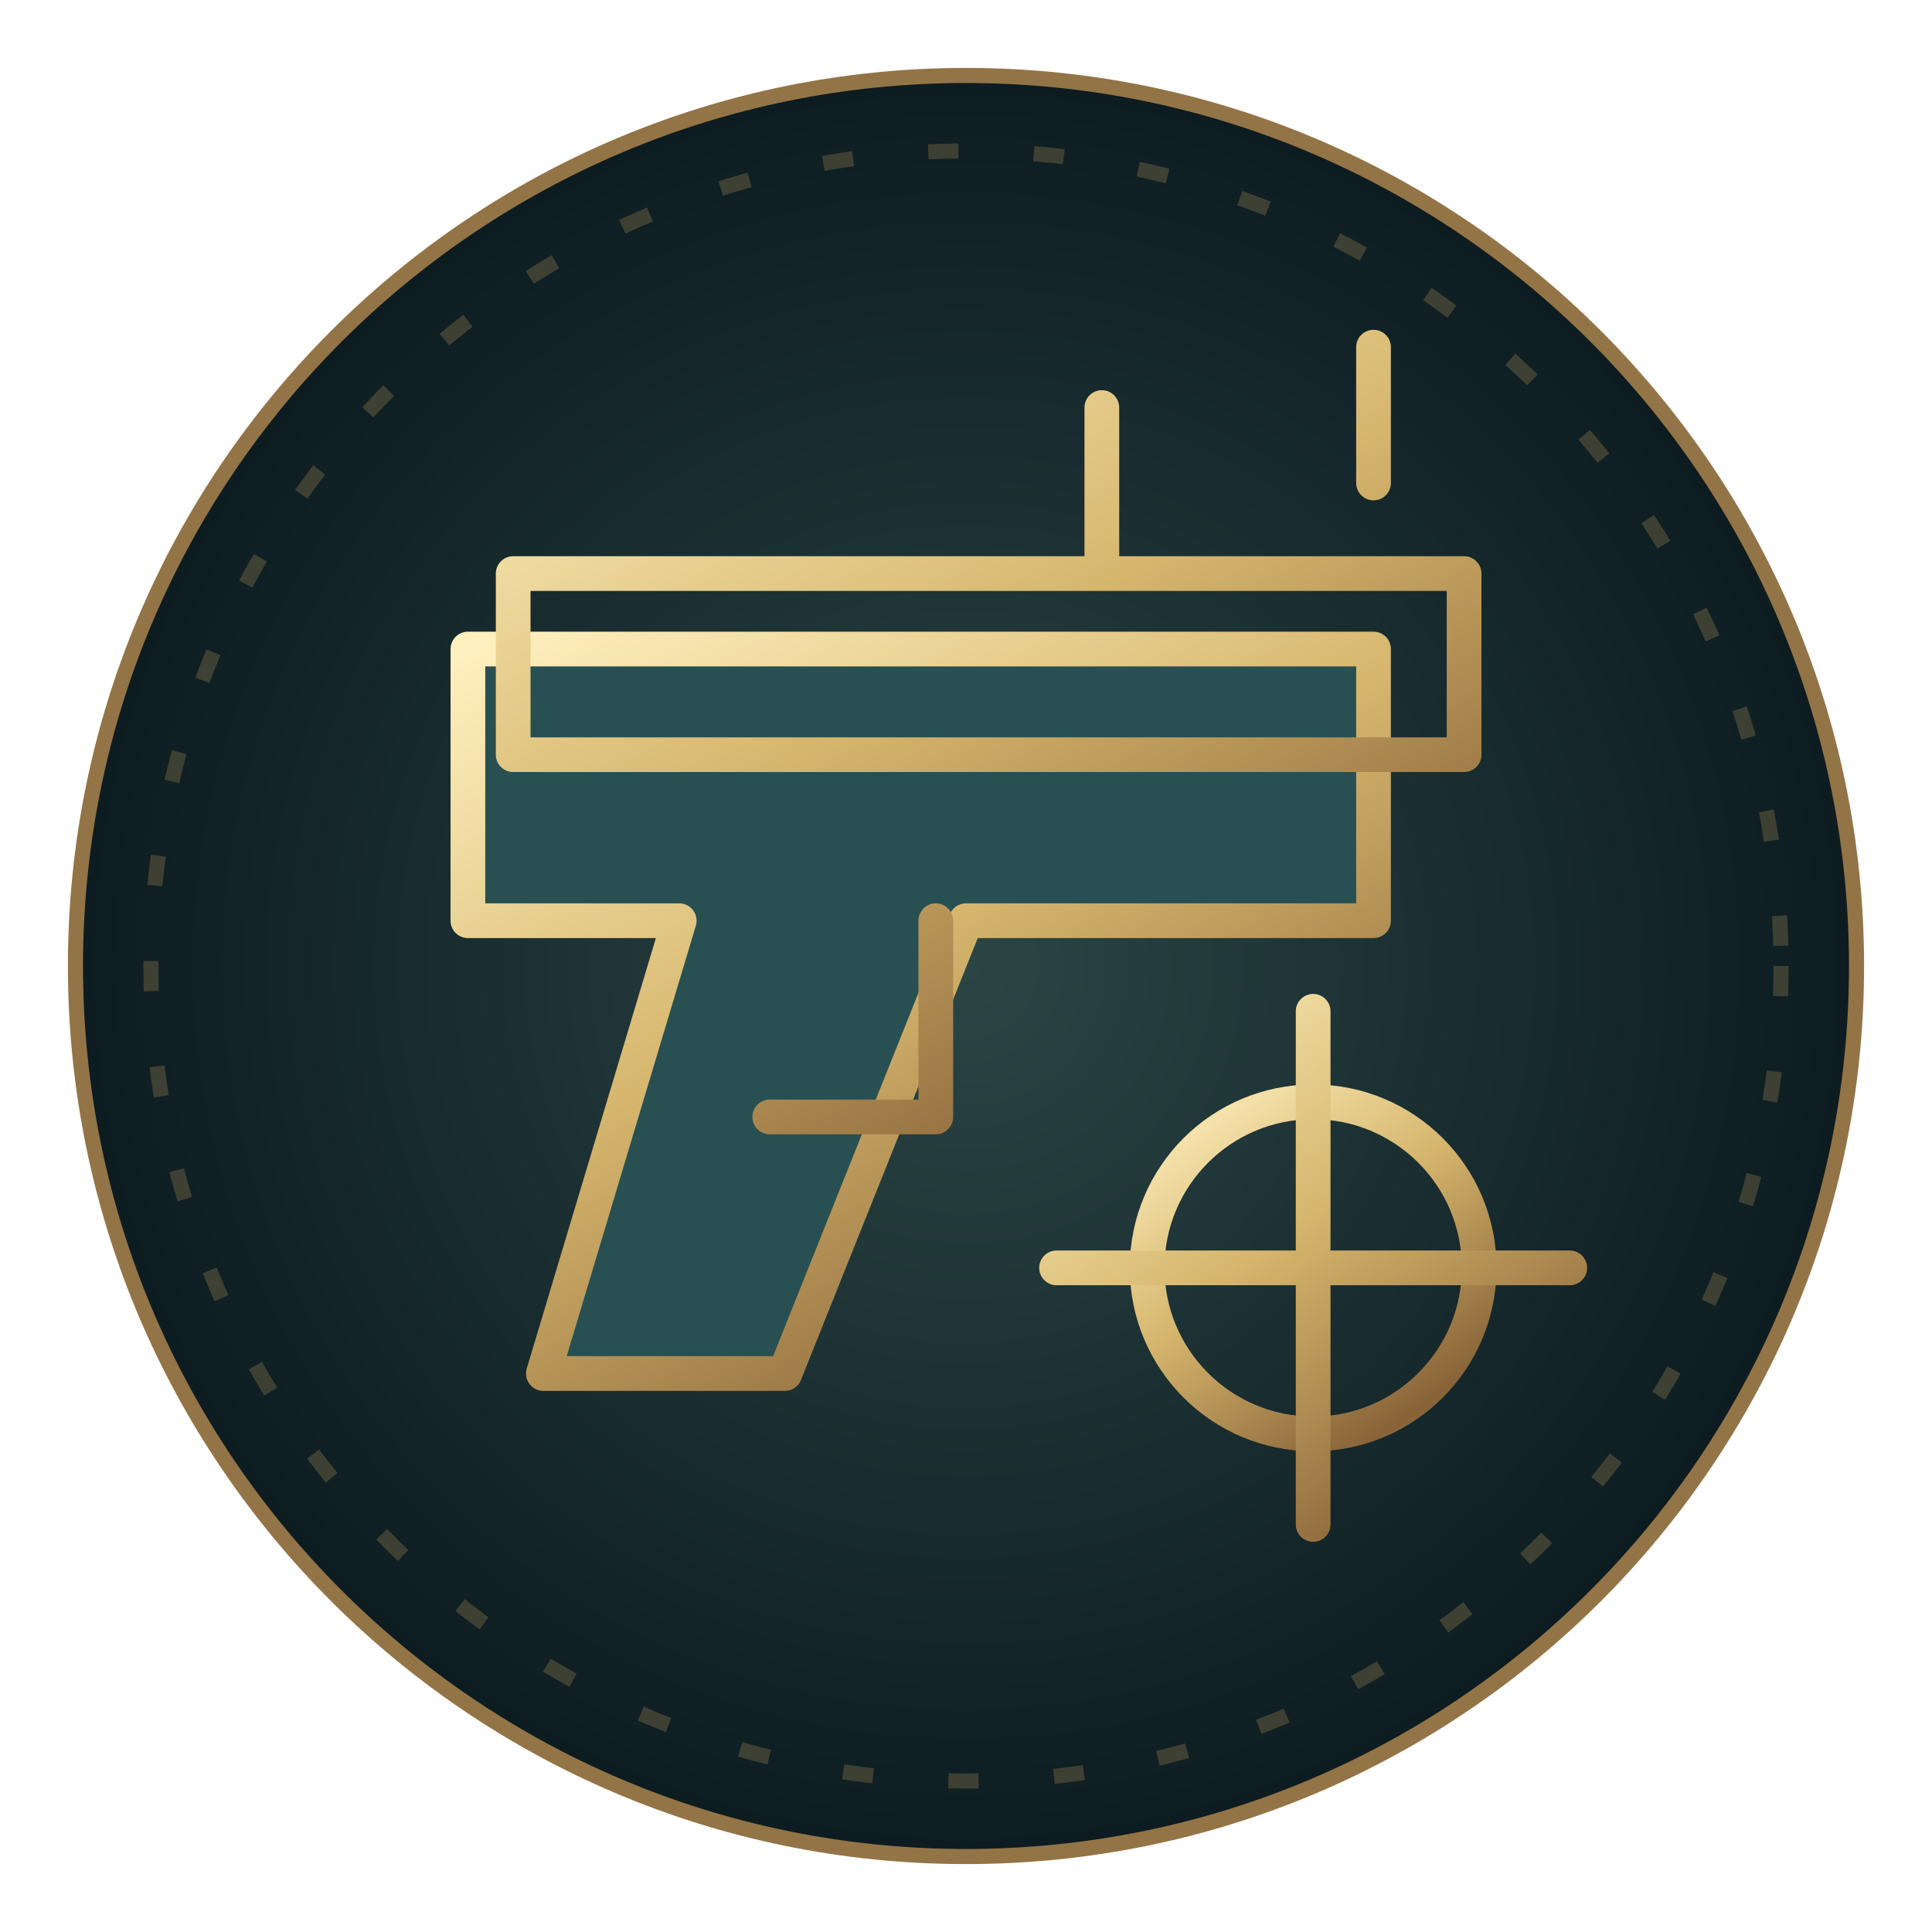
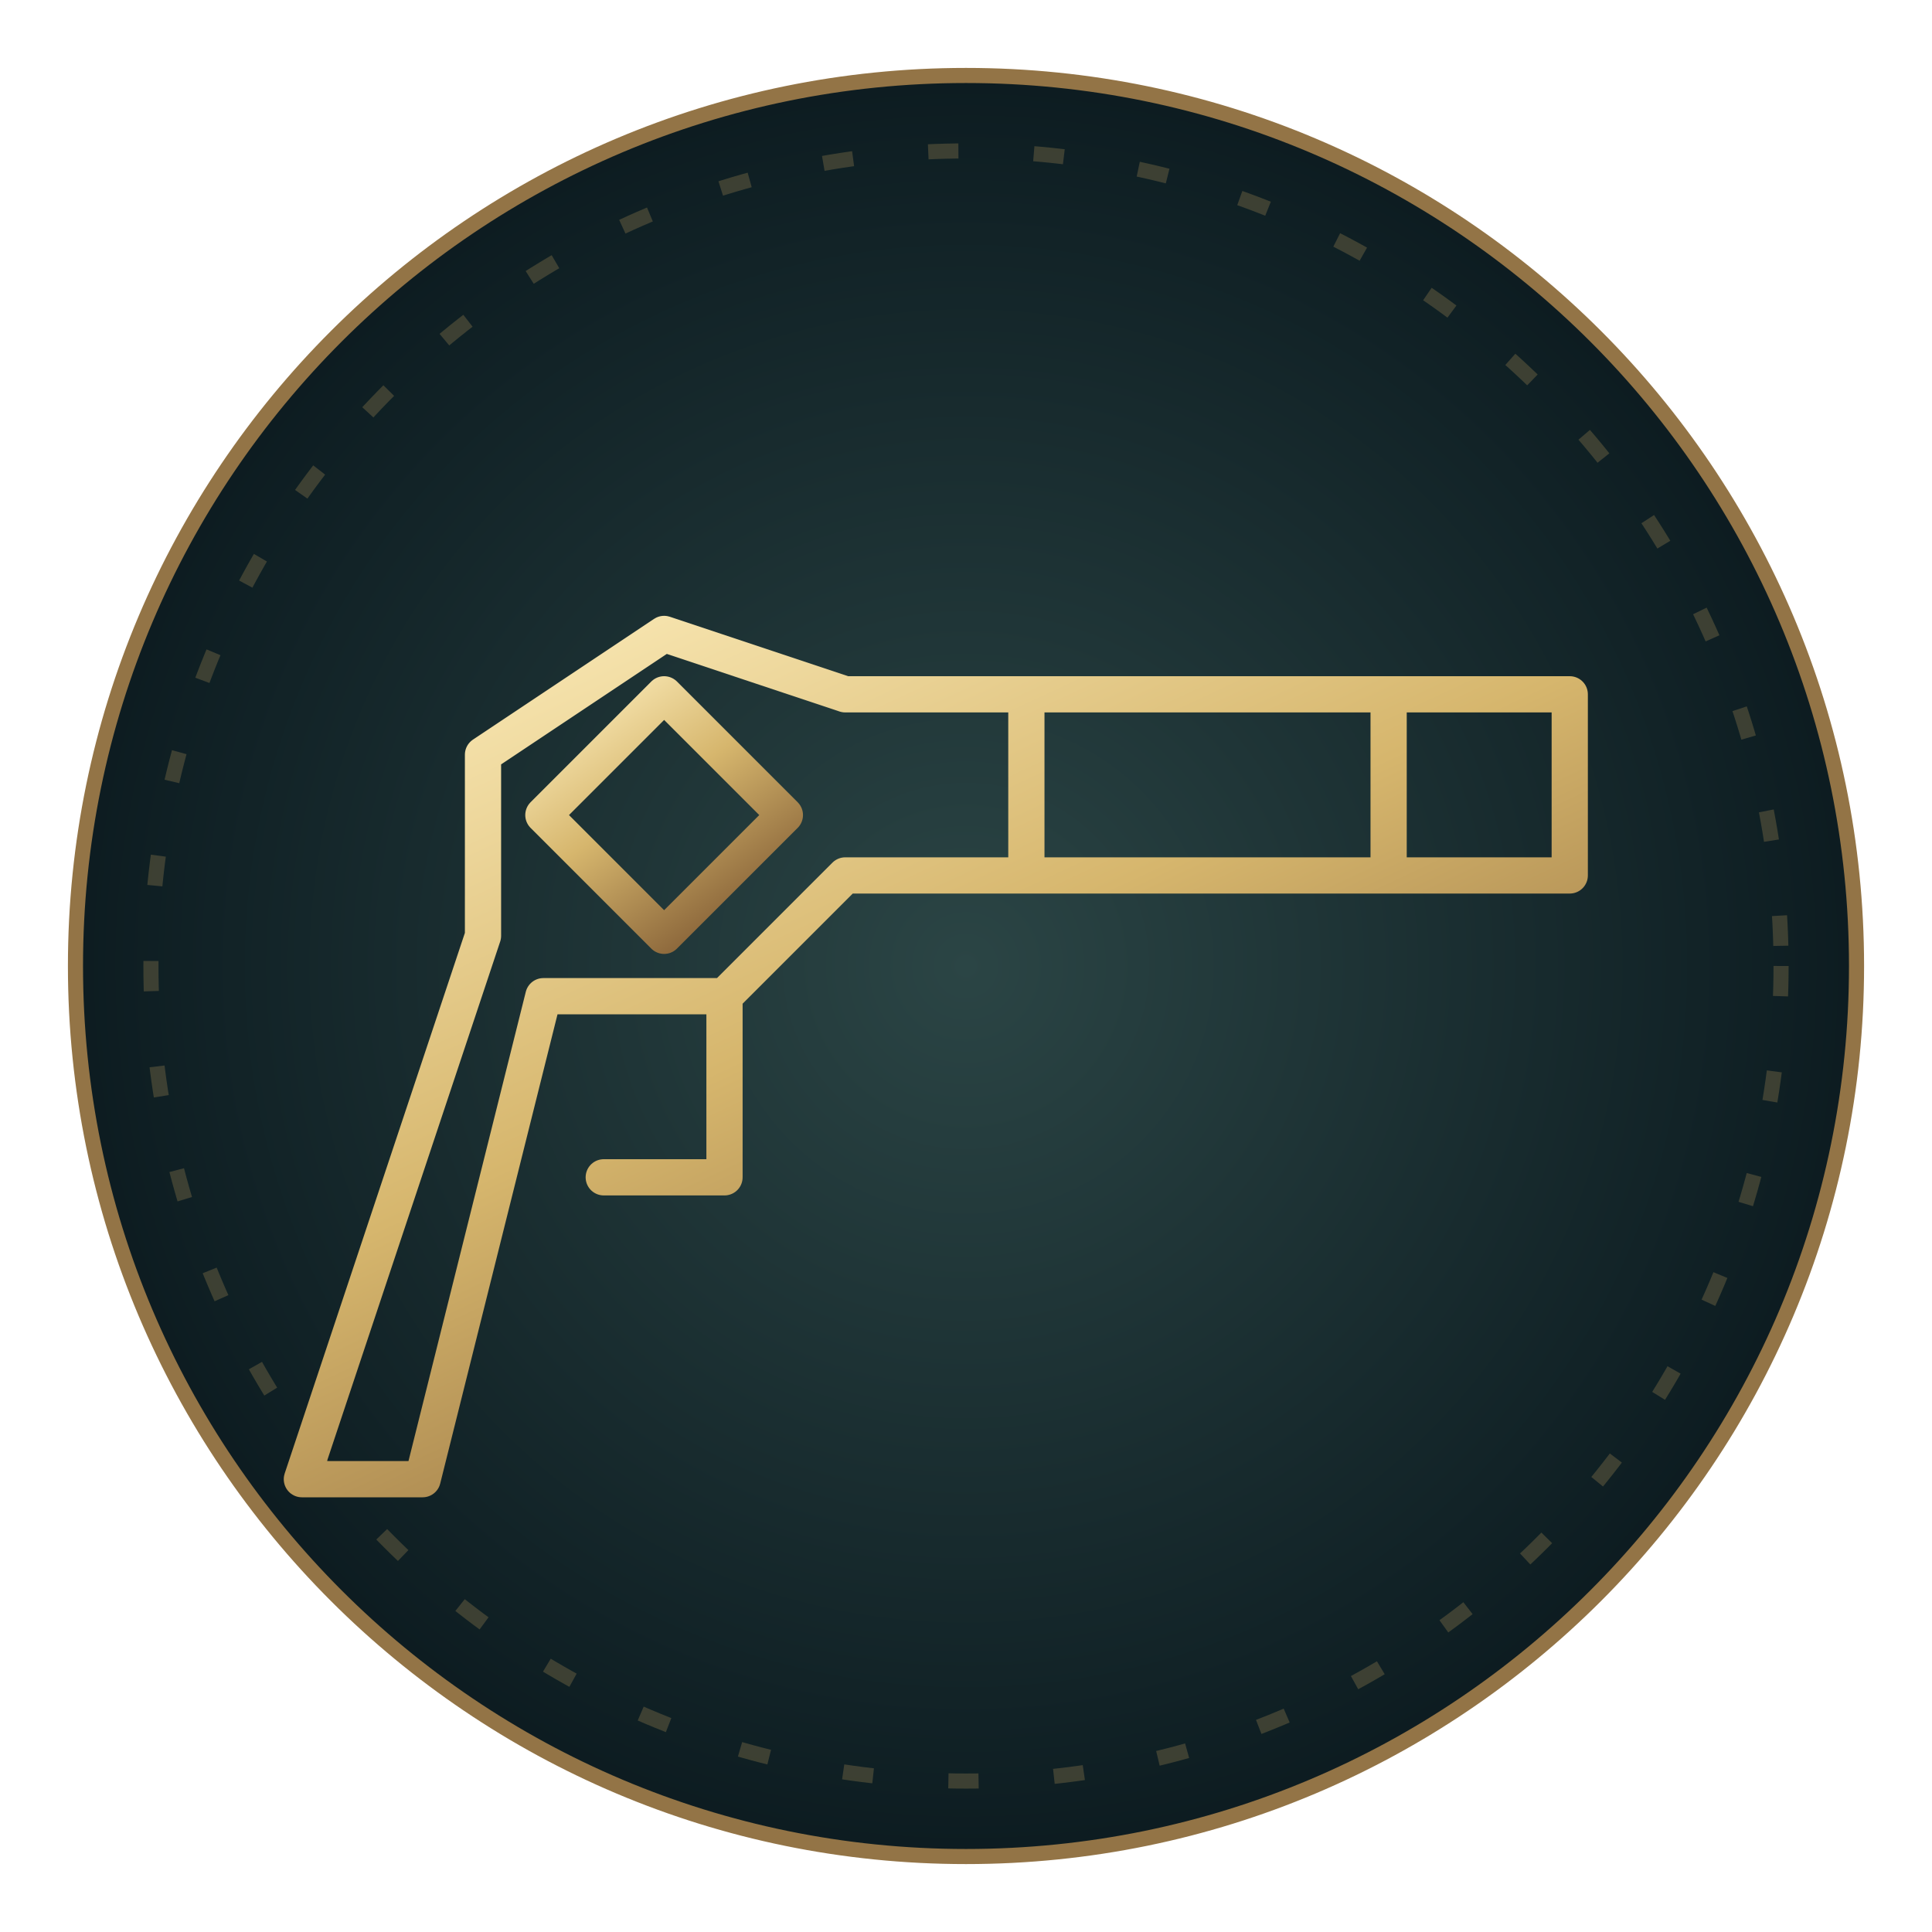
<svg xmlns="http://www.w3.org/2000/svg" viewBox="0 0 128 128">
  <defs>
    <linearGradient id="gold" x2=".7" y2="1">
      <stop stop-color="#fff0bf" />
      <stop offset=".5" stop-color="#d6b66d" />
      <stop offset="1" stop-color="#896439" />
    </linearGradient>
    <radialGradient id="bg">
      <stop stop-color="#2b4545" />
      <stop offset="1" stop-color="#0c1b20" />
    </radialGradient>
  </defs>
  <circle cx="64" cy="64" r="59" fill="url(#bg)" stroke="#937446" />
  <circle cx="64" cy="64" r="54" fill="none" stroke="#b3975c" stroke-opacity=".28" stroke-dasharray="2 5" />
-   <g fill="none" stroke="url(#gold)" stroke-width="2.3" stroke-linecap="round" stroke-linejoin="round">
-     <path d="M31 43h60v18H64L52 91H36l9-30H31Z" fill="#285052" />
-     <path d="M34 38h63v12H34Zm28 23v13H51M73 38V27M91 32v-9" />
-     <circle cx="87" cy="84" r="11" />
-     <path d="M87 67v34M70 84h34" />
+   <g transform="translate(16 18) scale(4)" fill="none" stroke="url(#gold)" stroke-width=".6" stroke-linecap="round" stroke-linejoin="round">
+     <path d="M10 7h12v3H10L8 12H5L3 20H1l3-9V8l3-2Zm3 0v3m6-3v3M8 12v3H6" />
+     <path d="m7 7 2 2-2 2-2-2Z" />
  </g>
</svg>
